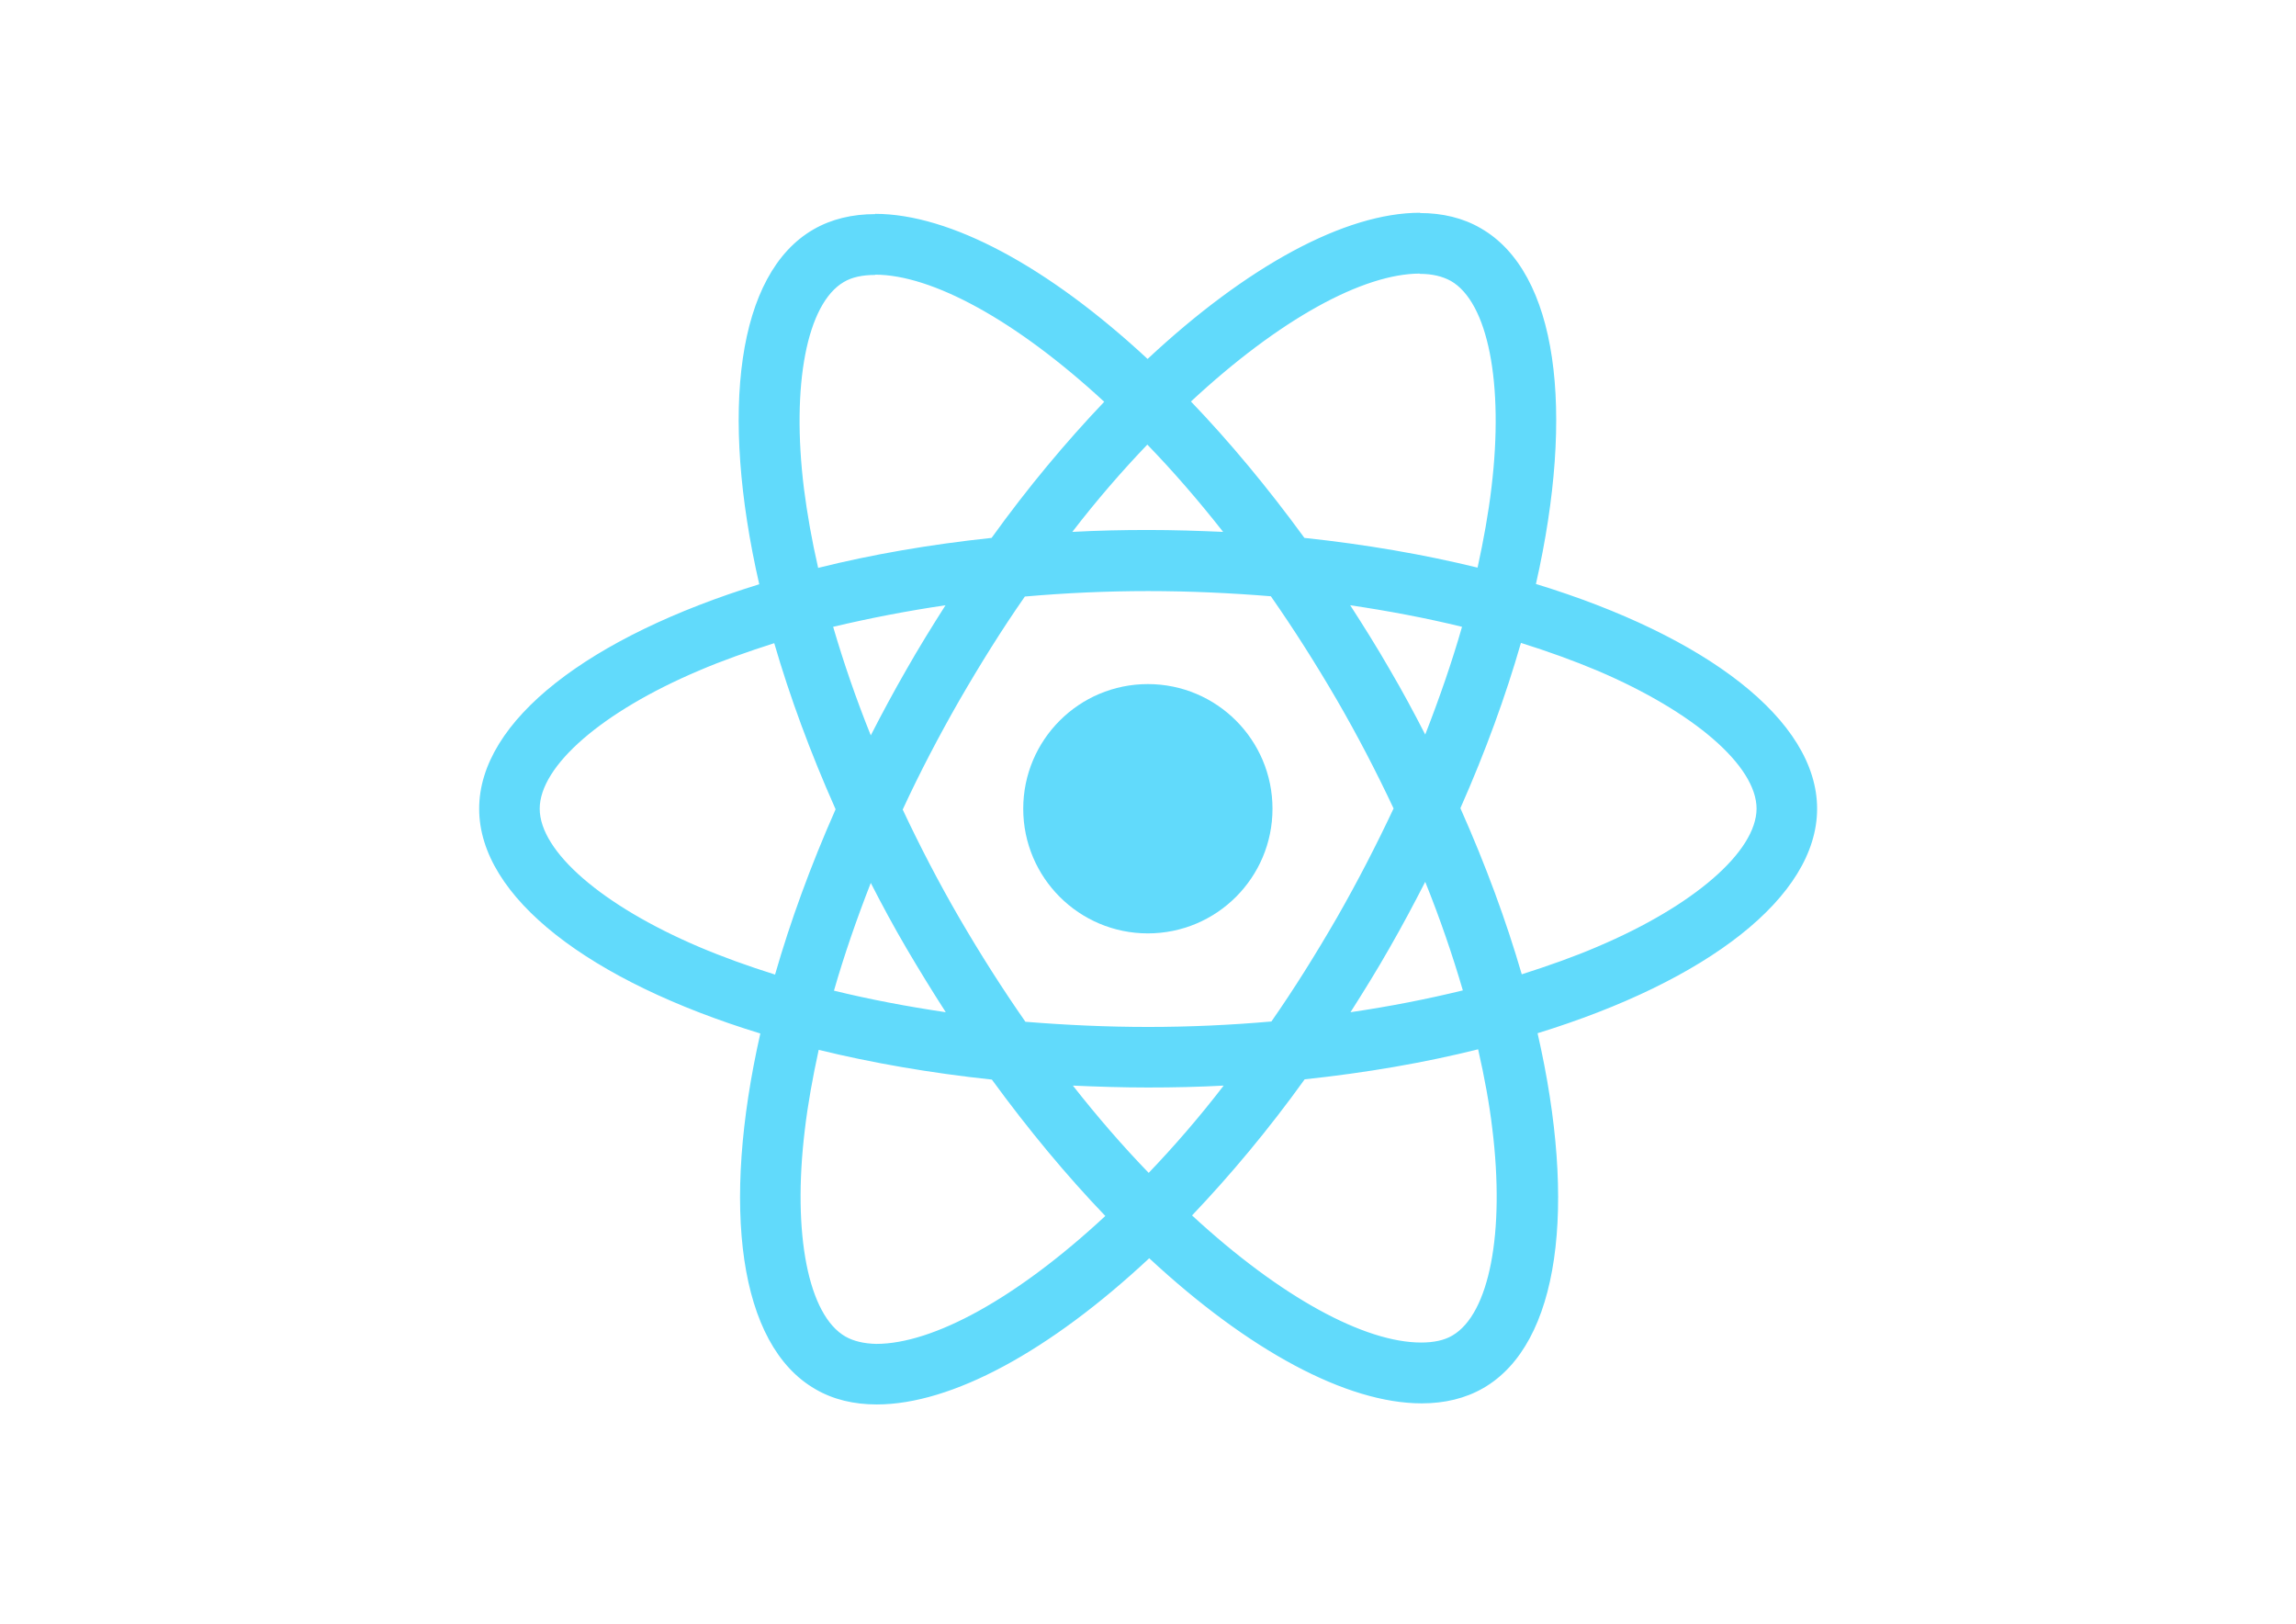
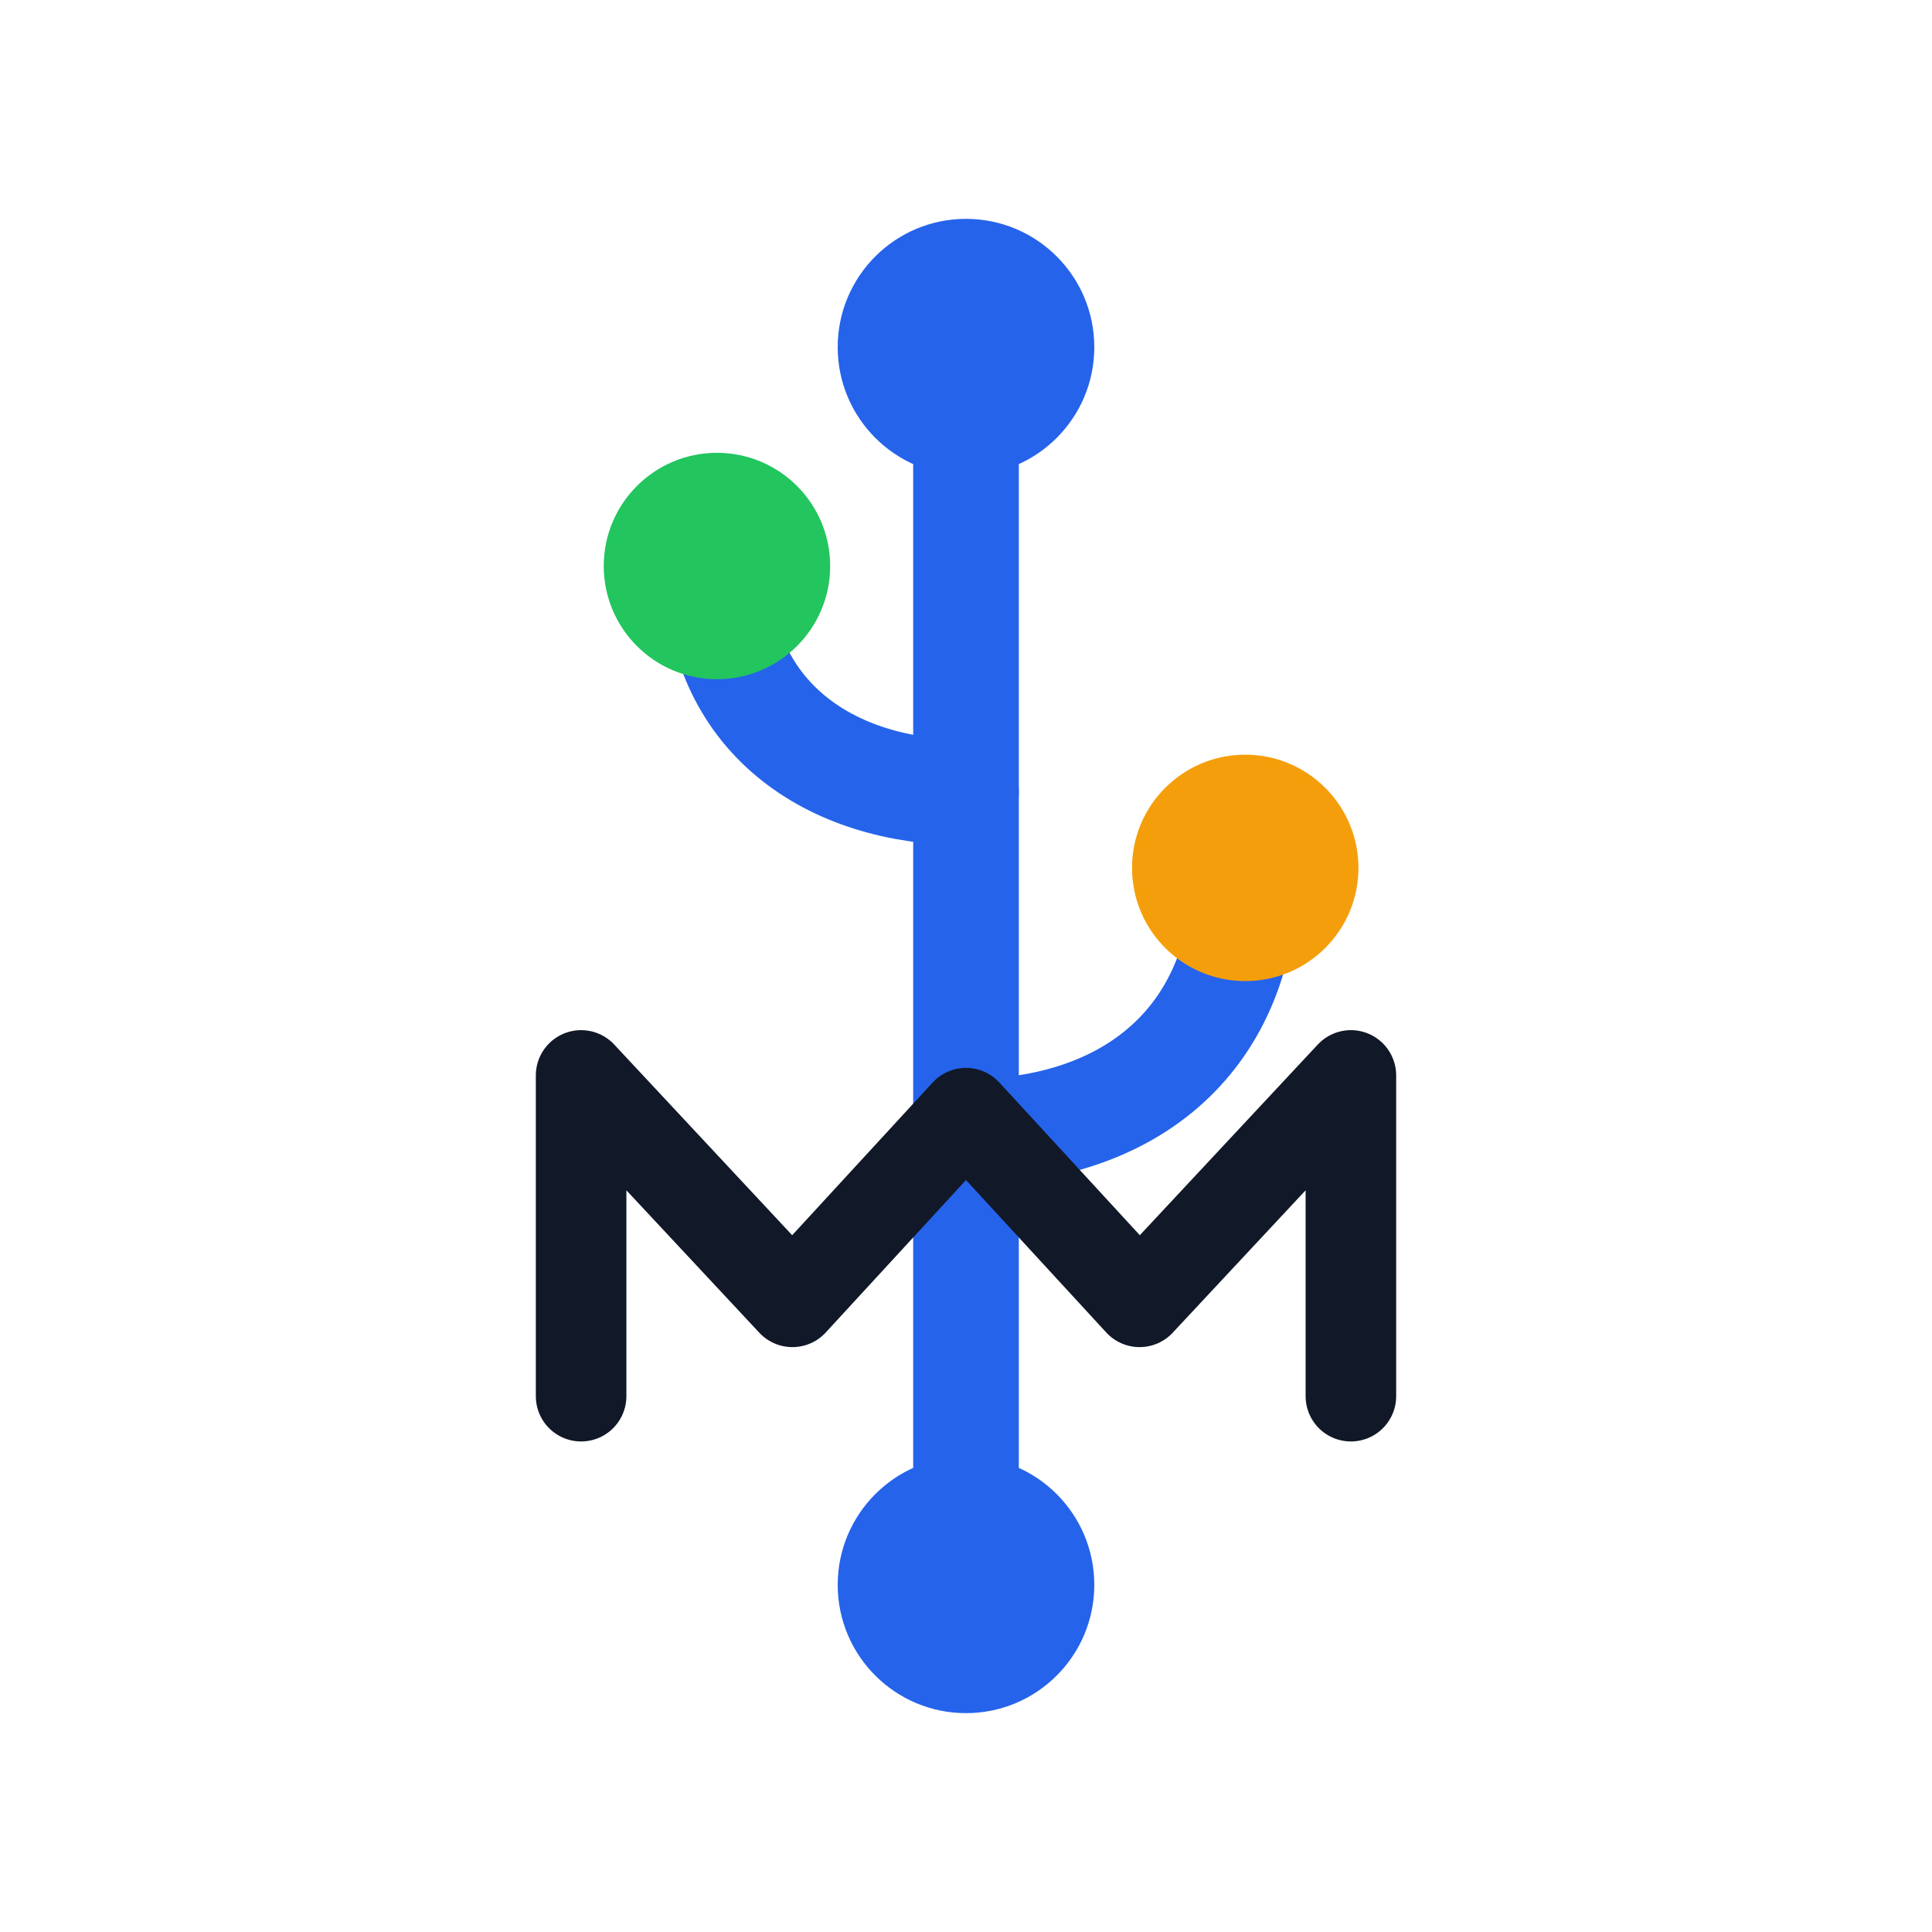
- <svg xmlns="http://www.w3.org/2000/svg" viewBox="0 0 841.9 595.3">
-   <g fill="#61DAFB">
-     <path d="M666.3 296.5c0-32.5-40.7-63.3-103.1-82.4 14.4-63.6 8-114.2-20.2-130.4-6.5-3.8-14.1-5.6-22.4-5.6v22.3c4.6 0 8.3.9 11.4 2.6 13.6 7.8 19.5 37.5 14.9 75.7-1.1 9.4-2.9 19.3-5.1 29.4-19.6-4.8-41-8.5-63.5-10.9-13.5-18.5-27.5-35.3-41.6-50 32.6-30.3 63.2-46.9 84-46.9V78c-27.5 0-63.5 19.6-99.9 53.6-36.4-33.8-72.4-53.2-99.9-53.2v22.3c20.7 0 51.4 16.5 84 46.6-14 14.7-28 31.4-41.3 49.9-22.6 2.4-44 6.1-63.6 11-2.3-10-4-19.7-5.2-29-4.7-38.2 1.1-67.9 14.6-75.8 3-1.8 6.9-2.6 11.5-2.6V78.5c-8.4 0-16 1.8-22.6 5.6-28.1 16.2-34.4 66.7-19.9 130.1-62.2 19.2-102.7 49.9-102.7 82.3 0 32.5 40.7 63.3 103.1 82.4-14.4 63.6-8 114.2 20.2 130.4 6.5 3.8 14.1 5.6 22.5 5.6 27.5 0 63.5-19.6 99.9-53.6 36.4 33.8 72.4 53.2 99.9 53.2 8.4 0 16-1.8 22.6-5.6 28.1-16.2 34.4-66.7 19.9-130.1 62-19.1 102.5-49.9 102.5-82.3zm-130.2-66.7c-3.7 12.9-8.3 26.2-13.5 39.5-4.1-8-8.4-16-13.1-24-4.6-8-9.5-15.8-14.4-23.4 14.2 2.1 27.9 4.7 41 7.9zm-45.8 106.5c-7.8 13.5-15.8 26.3-24.1 38.2-14.9 1.3-30 2-45.2 2-15.1 0-30.2-.7-45-1.9-8.3-11.9-16.4-24.6-24.2-38-7.6-13.1-14.5-26.4-20.8-39.8 6.2-13.4 13.2-26.8 20.7-39.9 7.8-13.5 15.8-26.3 24.1-38.2 14.9-1.3 30-2 45.2-2 15.1 0 30.2.7 45 1.9 8.3 11.9 16.4 24.6 24.2 38 7.6 13.1 14.5 26.4 20.8 39.8-6.3 13.4-13.2 26.8-20.7 39.9zm32.3-13c5.4 13.4 10 26.8 13.8 39.8-13.1 3.2-26.9 5.9-41.2 8 4.9-7.7 9.8-15.6 14.4-23.7 4.6-8 8.9-16.1 13-24.1zM421.2 430c-9.3-9.6-18.6-20.3-27.8-32 9 .4 18.2.7 27.5.7 9.4 0 18.7-.2 27.8-.7-9 11.7-18.3 22.4-27.5 32zm-74.4-58.9c-14.2-2.1-27.9-4.7-41-7.9 3.7-12.9 8.3-26.2 13.5-39.5 4.1 8 8.4 16 13.1 24 4.7 8 9.5 15.8 14.4 23.4zM420.7 163c9.3 9.6 18.6 20.3 27.8 32-9-.4-18.2-.7-27.5-.7-9.4 0-18.7.2-27.8.7 9-11.7 18.3-22.4 27.5-32zm-74 58.9c-4.9 7.7-9.8 15.6-14.4 23.7-4.6 8-8.9 16-13 24-5.4-13.4-10-26.8-13.8-39.8 13.1-3.1 26.9-5.8 41.2-7.9zm-90.5 125.2c-35.4-15.1-58.3-34.9-58.3-50.6 0-15.7 22.9-35.6 58.3-50.6 8.6-3.7 18-7 27.7-10.1 5.7 19.6 13.2 40 22.5 60.9-9.2 20.8-16.6 41.1-22.2 60.6-9.9-3.1-19.3-6.5-28-10.2zM310 490c-13.6-7.8-19.5-37.5-14.9-75.7 1.1-9.4 2.9-19.3 5.1-29.4 19.6 4.8 41 8.5 63.5 10.9 13.5 18.5 27.5 35.3 41.6 50-32.6 30.3-63.2 46.9-84 46.9-4.5-.1-8.3-1-11.3-2.7zm237.2-76.2c4.7 38.2-1.1 67.9-14.6 75.8-3 1.8-6.9 2.6-11.5 2.6-20.7 0-51.4-16.5-84-46.6 14-14.7 28-31.4 41.3-49.9 22.6-2.4 44-6.1 63.6-11 2.3 10.1 4.1 19.8 5.2 29.1zm38.5-66.7c-8.6 3.7-18 7-27.7 10.1-5.7-19.6-13.2-40-22.5-60.9 9.2-20.8 16.6-41.1 22.2-60.6 9.9 3.1 19.3 6.5 28.1 10.2 35.4 15.1 58.3 34.9 58.3 50.6-.1 15.7-23 35.6-58.4 50.6zM320.8 78.4z" />
-     <circle cx="420.9" cy="296.5" r="45.7" />
-     <path d="M520.5 78.1z" />
+ <svg xmlns="http://www.w3.org/2000/svg" width="512" height="512" viewBox="0 0 512 512">
+   <g fill="none" stroke="#2563EB" stroke-width="28" stroke-linecap="round" stroke-linejoin="round">
+     <path d="M256 92 V420" />
+     <path d="M256 210 C220 210 190 190 190 150" />
+     <path d="M256 300 C300 300 330 275 330 230" />
  </g>
+   <circle cx="256" cy="92" r="34" fill="#2563EB" />
+   <circle cx="190" cy="150" r="30" fill="#22C55E" />
+   <circle cx="330" cy="230" r="30" fill="#F59E0B" />
+   <circle cx="256" cy="420" r="34" fill="#2563EB" />
+   <path d="M154 370 V285 L210 345 L256 295 L302 345 L358 285 V370" fill="none" stroke="#111827" stroke-width="24" stroke-linecap="round" stroke-linejoin="round" />
</svg>
